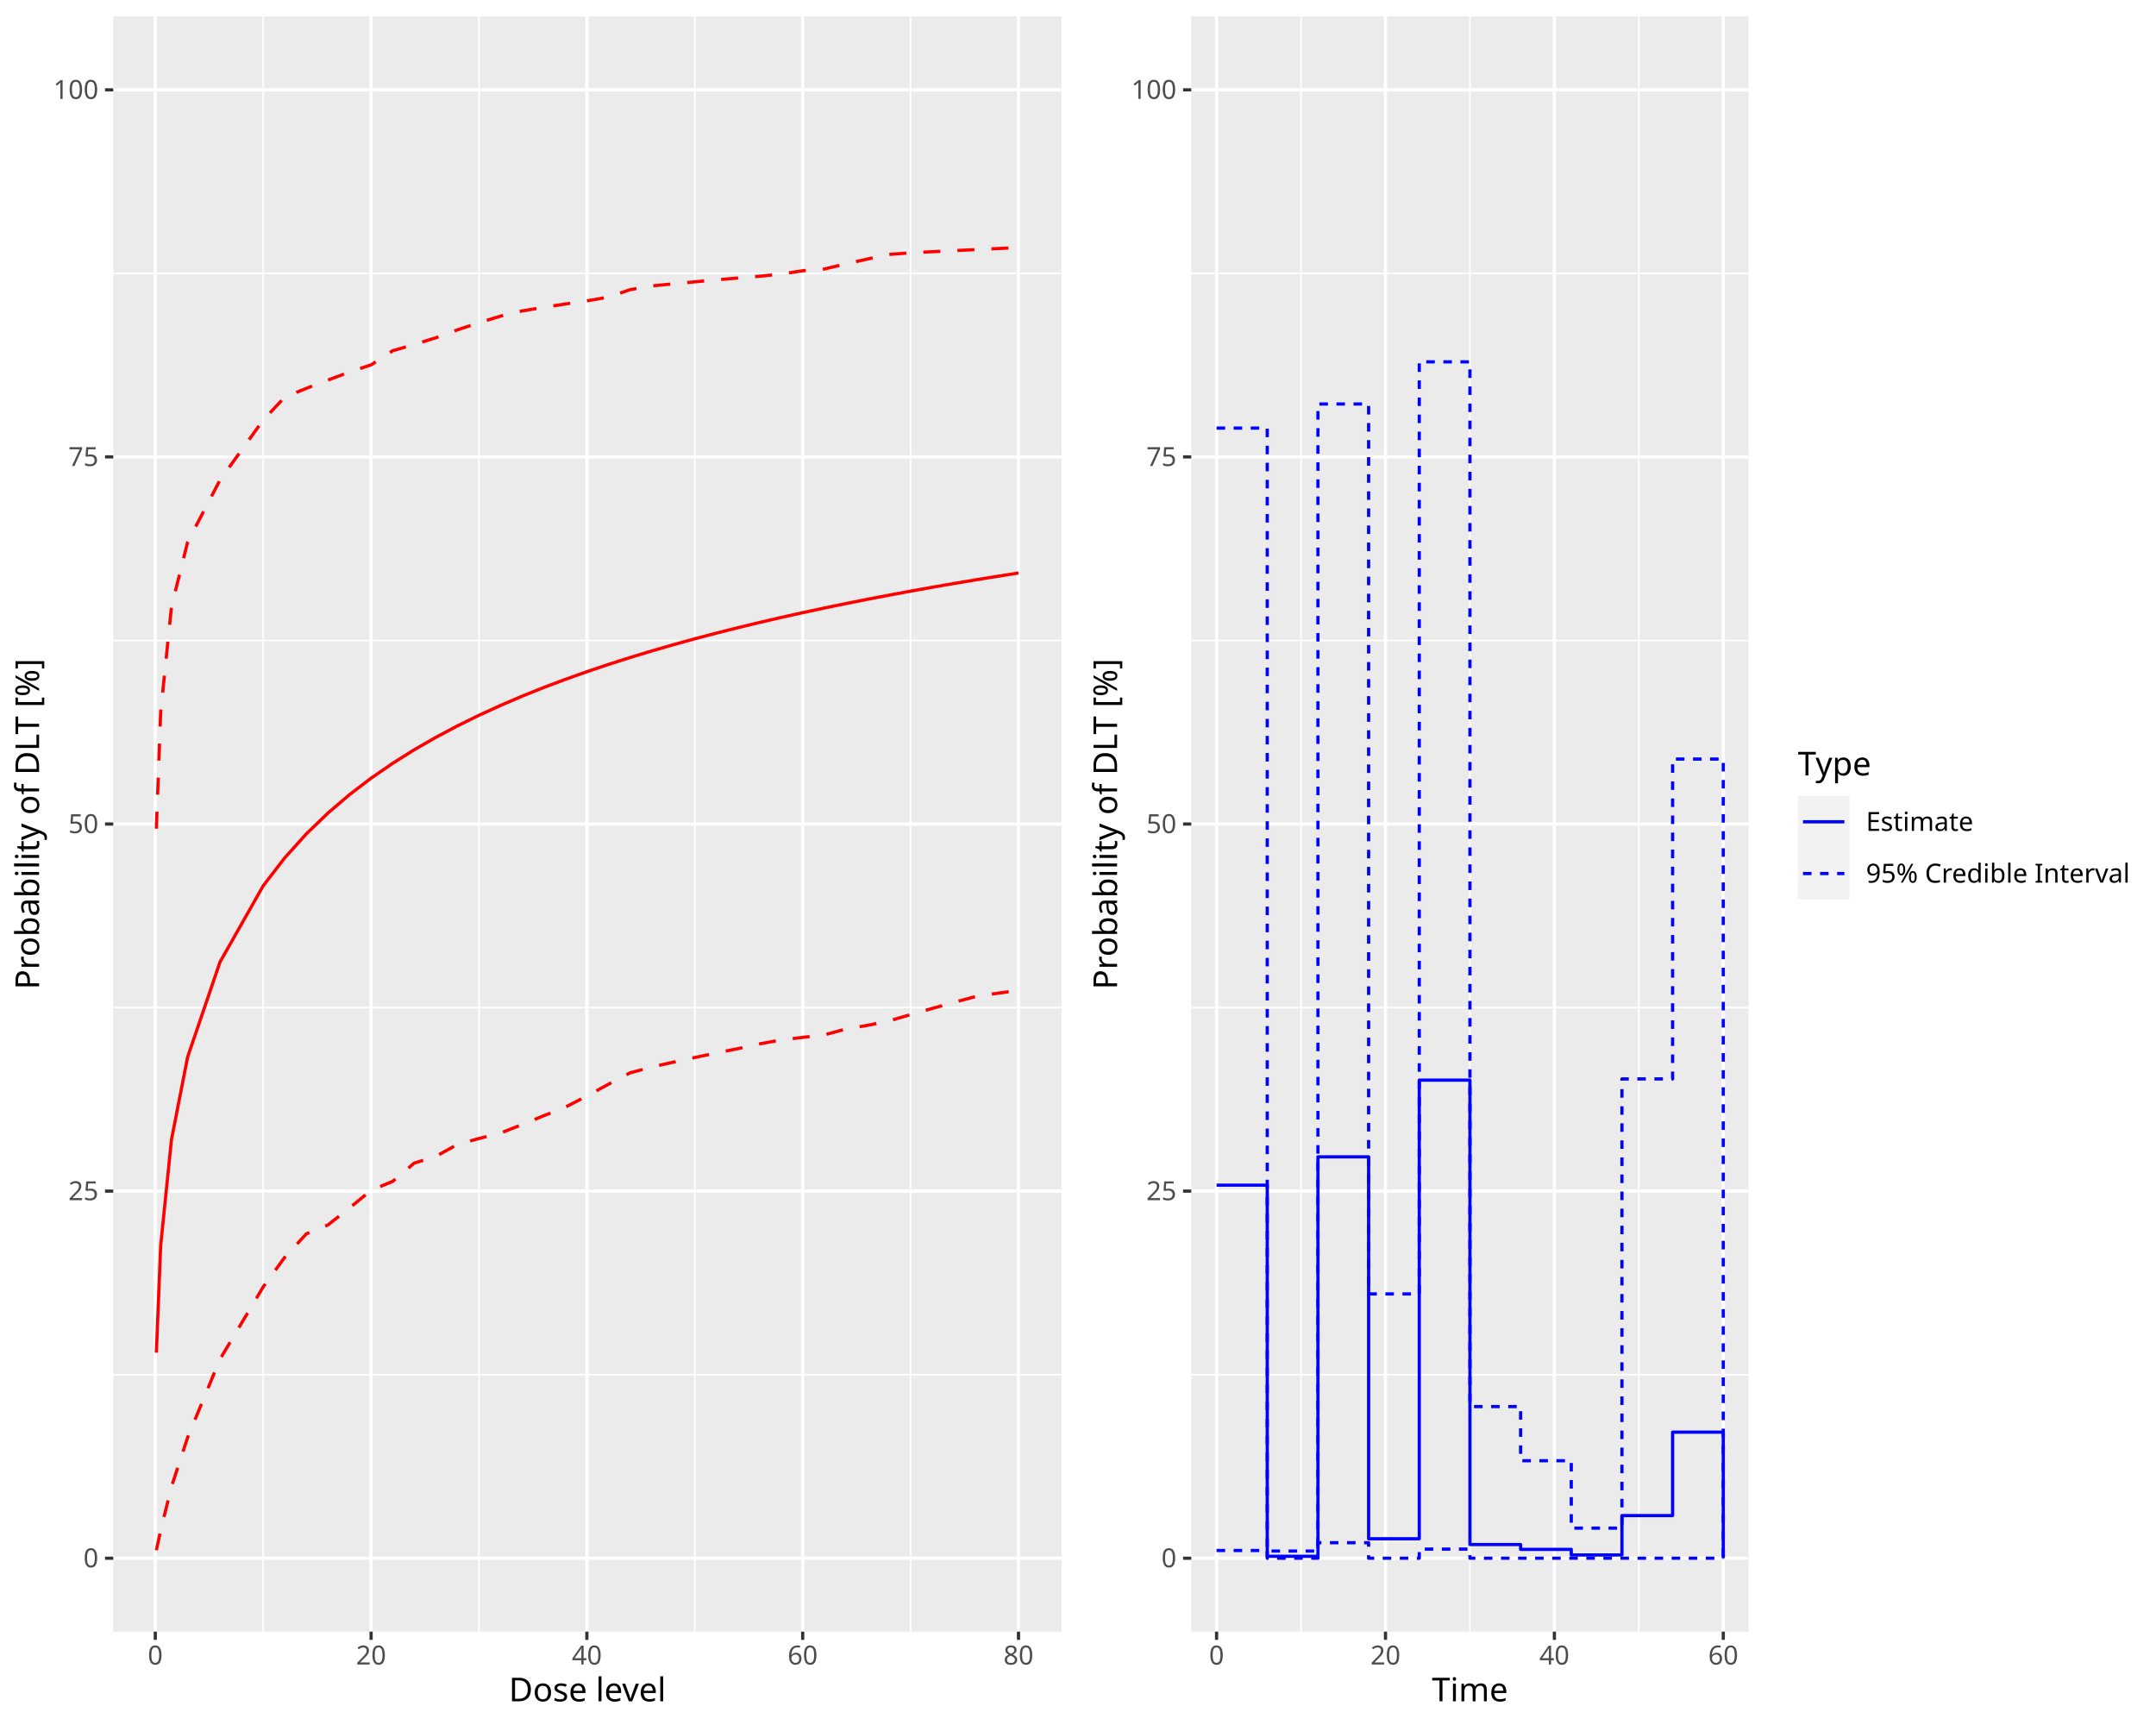
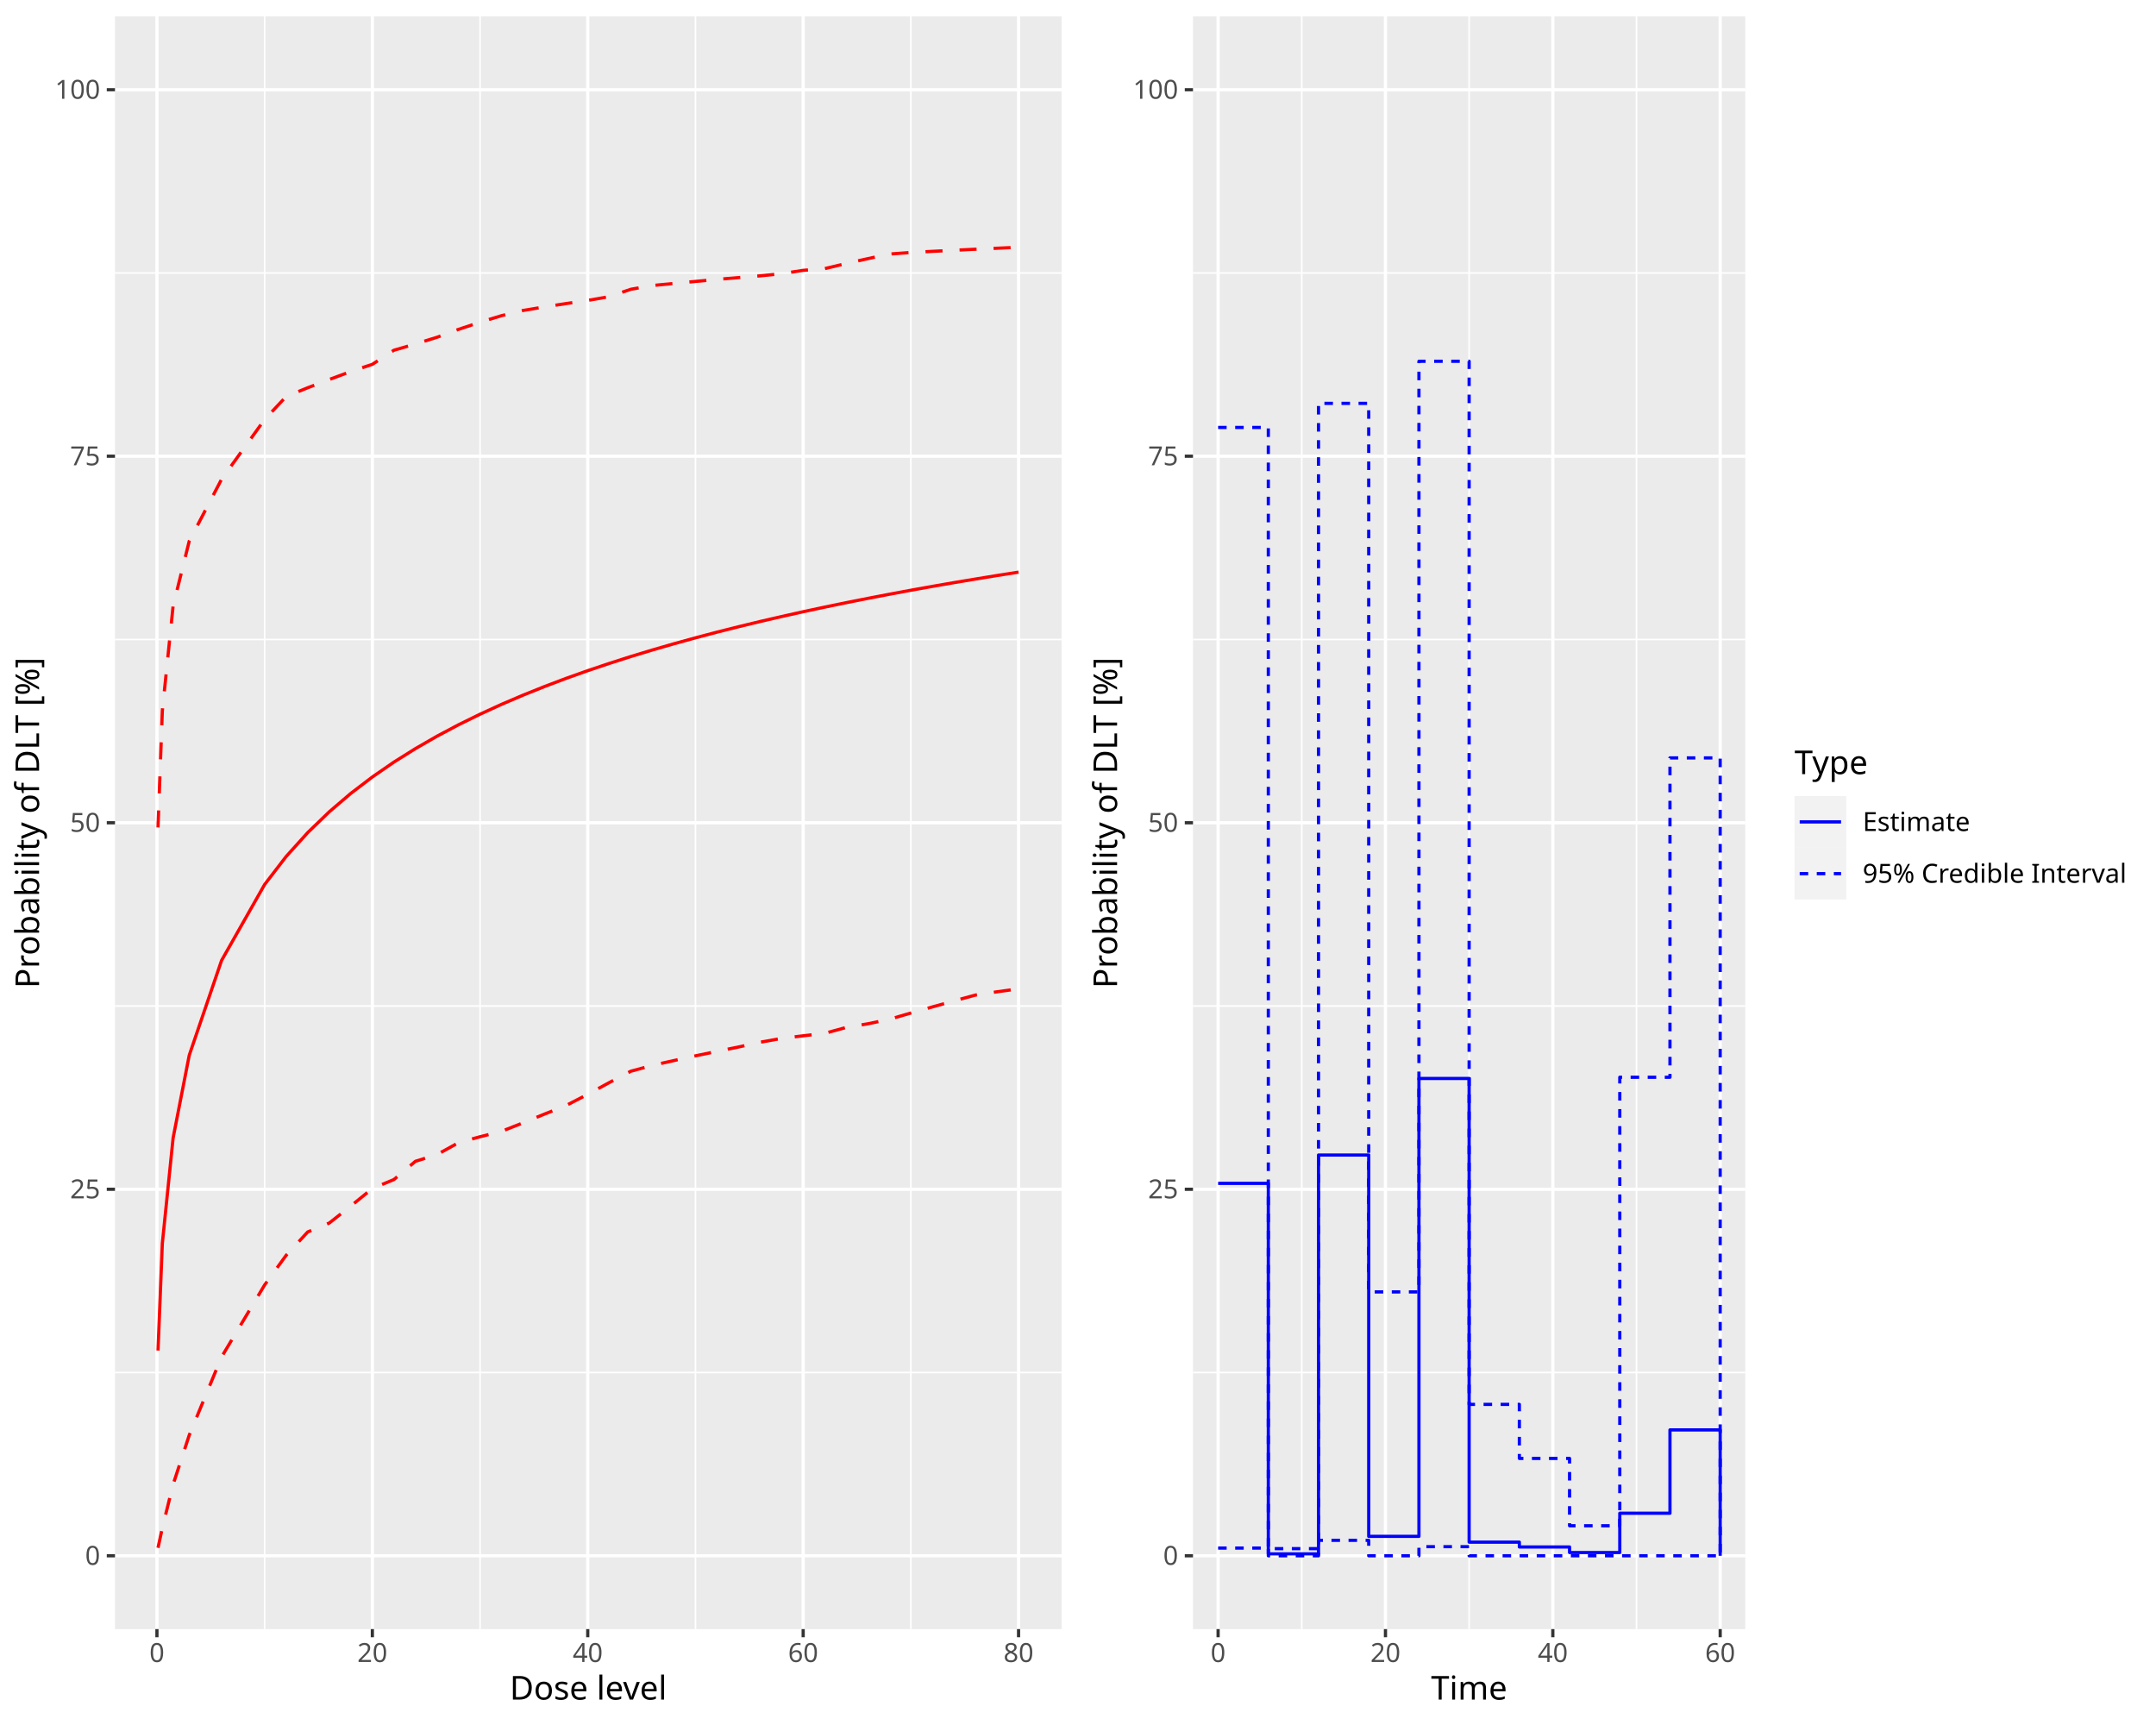
<svg xmlns="http://www.w3.org/2000/svg" class="svglite" data-engine-version="2.0" width="720.00pt" height="576.00pt" viewBox="0 0 720.00 576.00">
  <defs>
    <style type="text/css">
    .svglite line, .svglite polyline, .svglite polygon, .svglite path, .svglite rect, .svglite circle {
      fill: none;
      stroke: #000000;
      stroke-linecap: round;
      stroke-linejoin: round;
      stroke-miterlimit: 10.00;
    }
  </style>
  </defs>
  <rect width="100%" height="100%" style="stroke: none; fill: #FFFFFF;" />
  <defs>
    <clipPath id="cpMC4wMHw3MjAuMDB8MC4wMHw1NzYuMDA=">
      <rect x="0.00" y="0.00" width="720.00" height="576.00" />
    </clipPath>
  </defs>
  <g clip-path="url(#cpMC4wMHw3MjAuMDB8MC4wMHw1NzYuMDA=)">
</g>
  <defs>
    <clipPath id="cpMC4wMHwzNjAuMDB8MC4wMHw1NzYuMDA=">
      <rect x="0.00" y="0.00" width="360.00" height="576.00" />
    </clipPath>
  </defs>
  <g clip-path="url(#cpMC4wMHwzNjAuMDB8MC4wMHw1NzYuMDA=)">
    <rect x="0.00" y="0.00" width="360.00" height="576.00" style="stroke-width: 1.07; stroke: #FFFFFF; fill: #FFFFFF;" />
  </g>
  <g clip-path="url(#cpMC4wMHw3MjAuMDB8MC4wMHw1NzYuMDA=)">
</g>
  <defs>
-     <clipPath id="cpMzcuODJ8MzU0LjUyfDUuNDh8NTQ0Ljgy">
-       <rect x="37.82" y="5.48" width="316.70" height="539.34" />
+     <clipPath id="cpMzguNDB8MzU0LjUyfDUuNDh8NTQzLjk3">
+       <rect x="38.40" y="5.48" width="316.12" height="538.49" />
    </clipPath>
  </defs>
-   <g clip-path="url(#cpMzcuODJ8MzU0LjUyfDUuNDh8NTQ0Ljgy)">
-     <rect x="37.82" y="5.48" width="316.70" height="539.34" style="stroke-width: 1.07; stroke: none; fill: #EBEBEB;" />
-     <polyline points="37.82,459.02 354.52,459.02 " style="stroke-width: 0.53; stroke: #FFFFFF; stroke-linecap: butt;" />
-     <polyline points="37.82,336.44 354.52,336.44 " style="stroke-width: 0.53; stroke: #FFFFFF; stroke-linecap: butt;" />
-     <polyline points="37.82,213.86 354.52,213.86 " style="stroke-width: 0.53; stroke: #FFFFFF; stroke-linecap: butt;" />
-     <polyline points="37.82,91.28 354.52,91.28 " style="stroke-width: 0.53; stroke: #FFFFFF; stroke-linecap: butt;" />
-     <polyline points="87.89,544.82 87.89,5.48 " style="stroke-width: 0.53; stroke: #FFFFFF; stroke-linecap: butt;" />
-     <polyline points="159.96,544.82 159.96,5.48 " style="stroke-width: 0.53; stroke: #FFFFFF; stroke-linecap: butt;" />
-     <polyline points="232.03,544.82 232.03,5.48 " style="stroke-width: 0.53; stroke: #FFFFFF; stroke-linecap: butt;" />
-     <polyline points="304.09,544.82 304.09,5.48 " style="stroke-width: 0.53; stroke: #FFFFFF; stroke-linecap: butt;" />
-     <polyline points="37.82,520.31 354.52,520.31 " style="stroke-width: 1.07; stroke: #FFFFFF; stroke-linecap: butt;" />
-     <polyline points="37.82,397.73 354.52,397.73 " style="stroke-width: 1.07; stroke: #FFFFFF; stroke-linecap: butt;" />
-     <polyline points="37.82,275.15 354.52,275.15 " style="stroke-width: 1.07; stroke: #FFFFFF; stroke-linecap: butt;" />
-     <polyline points="37.82,152.57 354.52,152.57 " style="stroke-width: 1.07; stroke: #FFFFFF; stroke-linecap: butt;" />
-     <polyline points="37.82,30.00 354.52,30.00 " style="stroke-width: 1.07; stroke: #FFFFFF; stroke-linecap: butt;" />
-     <polyline points="51.86,544.82 51.86,5.48 " style="stroke-width: 1.07; stroke: #FFFFFF; stroke-linecap: butt;" />
-     <polyline points="123.93,544.82 123.93,5.48 " style="stroke-width: 1.07; stroke: #FFFFFF; stroke-linecap: butt;" />
-     <polyline points="195.99,544.82 195.99,5.48 " style="stroke-width: 1.07; stroke: #FFFFFF; stroke-linecap: butt;" />
-     <polyline points="268.06,544.82 268.06,5.48 " style="stroke-width: 1.07; stroke: #FFFFFF; stroke-linecap: butt;" />
-     <polyline points="340.13,544.82 340.13,5.48 " style="stroke-width: 1.07; stroke: #FFFFFF; stroke-linecap: butt;" />
-     <polyline points="52.22,517.63 53.66,510.99 57.26,496.46 62.67,479.96 73.48,453.82 87.89,429.72 95.10,419.81 102.31,412.00 109.51,409.03 116.72,403.34 123.93,397.46 131.13,394.48 138.34,388.37 145.55,386.13 152.75,382.15 159.96,380.16 167.17,378.33 174.37,375.50 181.58,372.56 188.79,369.70 195.99,365.97 203.20,362.04 210.41,358.24 217.61,356.30 224.82,354.68 232.03,353.11 239.23,351.60 246.44,350.15 253.65,348.56 260.85,347.26 268.06,346.40 275.27,345.57 282.47,343.60 289.68,342.39 296.89,340.89 304.09,338.79 311.30,336.74 318.51,334.73 325.71,332.78 332.92,331.69 340.13,330.70 " style="stroke-width: 1.07; stroke: #FF0000; stroke-dasharray: 5.69,5.69; stroke-linecap: butt;" />
-     <polyline points="52.22,451.68 53.66,415.85 57.26,380.56 62.67,352.91 73.48,321.22 87.89,295.80 95.10,286.43 102.31,278.44 109.51,271.49 116.72,265.34 123.93,259.84 131.13,254.88 138.34,250.35 145.55,246.21 152.75,242.39 159.96,238.84 167.17,235.55 174.37,232.46 181.58,229.57 188.79,226.85 195.99,224.29 203.20,221.86 210.41,219.56 217.61,217.37 224.82,215.29 232.03,213.30 239.23,211.41 246.44,209.59 253.65,207.85 260.85,206.18 268.06,204.58 275.27,203.03 282.47,201.55 289.68,200.11 296.89,198.73 304.09,197.40 311.30,196.10 318.51,194.85 325.71,193.64 332.92,192.47 340.13,191.33 " style="stroke-width: 1.07; stroke: #FF0000; stroke-linecap: butt;" />
-     <polyline points="52.22,276.72 53.66,237.74 57.26,202.64 62.67,180.95 73.48,160.28 87.89,140.27 95.10,132.60 102.31,129.67 109.51,126.91 116.72,124.23 123.93,121.84 131.13,117.12 138.34,115.02 145.55,112.79 152.75,110.15 159.96,107.75 167.17,105.56 174.37,103.82 181.58,102.62 188.79,101.51 195.99,100.46 203.20,99.20 210.41,96.73 217.61,95.48 224.82,94.78 232.03,94.11 239.23,93.44 246.44,92.83 253.65,92.25 260.85,91.51 268.06,90.41 275.27,89.83 282.47,88.11 289.68,86.50 296.89,84.95 304.09,84.43 311.30,84.05 318.51,83.69 325.71,83.35 332.92,83.01 340.13,82.68 " style="stroke-width: 1.07; stroke: #FF0000; stroke-dasharray: 5.69,5.69; stroke-linecap: butt;" />
+   <g clip-path="url(#cpMzguNDB8MzU0LjUyfDUuNDh8NTQzLjk3)">
+     <rect x="38.40" y="5.48" width="316.12" height="538.49" style="stroke-width: 1.07; stroke: none; fill: #EBEBEB;" />
+     <polyline points="38.40,458.30 354.52,458.30 " style="stroke-width: 0.53; stroke: #FFFFFF; stroke-linecap: butt;" />
+     <polyline points="38.40,335.92 354.52,335.92 " style="stroke-width: 0.53; stroke: #FFFFFF; stroke-linecap: butt;" />
+     <polyline points="38.40,213.53 354.52,213.53 " style="stroke-width: 0.53; stroke: #FFFFFF; stroke-linecap: butt;" />
+     <polyline points="38.40,91.15 354.52,91.15 " style="stroke-width: 0.53; stroke: #FFFFFF; stroke-linecap: butt;" />
+     <polyline points="88.38,543.97 88.38,5.48 " style="stroke-width: 0.53; stroke: #FFFFFF; stroke-linecap: butt;" />
+     <polyline points="160.32,543.97 160.32,5.48 " style="stroke-width: 0.53; stroke: #FFFFFF; stroke-linecap: butt;" />
+     <polyline points="232.25,543.97 232.25,5.48 " style="stroke-width: 0.53; stroke: #FFFFFF; stroke-linecap: butt;" />
+     <polyline points="304.18,543.97 304.18,5.48 " style="stroke-width: 0.53; stroke: #FFFFFF; stroke-linecap: butt;" />
+     <polyline points="38.40,519.50 354.52,519.50 " style="stroke-width: 1.07; stroke: #FFFFFF; stroke-linecap: butt;" />
+     <polyline points="38.40,397.11 354.52,397.11 " style="stroke-width: 1.07; stroke: #FFFFFF; stroke-linecap: butt;" />
+     <polyline points="38.40,274.73 354.52,274.73 " style="stroke-width: 1.07; stroke: #FFFFFF; stroke-linecap: butt;" />
+     <polyline points="38.40,152.34 354.52,152.34 " style="stroke-width: 1.07; stroke: #FFFFFF; stroke-linecap: butt;" />
+     <polyline points="38.40,29.96 354.52,29.96 " style="stroke-width: 1.07; stroke: #FFFFFF; stroke-linecap: butt;" />
+     <polyline points="52.41,543.97 52.41,5.48 " style="stroke-width: 1.07; stroke: #FFFFFF; stroke-linecap: butt;" />
+     <polyline points="124.35,543.97 124.35,5.48 " style="stroke-width: 1.07; stroke: #FFFFFF; stroke-linecap: butt;" />
+     <polyline points="196.28,543.97 196.28,5.48 " style="stroke-width: 1.07; stroke: #FFFFFF; stroke-linecap: butt;" />
+     <polyline points="268.22,543.97 268.22,5.48 " style="stroke-width: 1.07; stroke: #FFFFFF; stroke-linecap: butt;" />
+     <polyline points="340.15,543.97 340.15,5.48 " style="stroke-width: 1.07; stroke: #FFFFFF; stroke-linecap: butt;" />
+     <polyline points="52.77,516.83 54.21,510.19 57.81,495.68 63.20,479.21 73.99,453.11 88.38,429.05 95.57,419.15 102.77,411.36 109.96,408.39 117.15,402.71 124.35,396.85 131.54,393.87 138.74,387.77 145.93,385.53 153.12,381.56 160.32,379.57 167.51,377.75 174.70,374.92 181.90,371.98 189.09,369.12 196.28,365.40 203.48,361.48 210.67,357.69 217.86,355.74 225.06,354.13 232.25,352.56 239.44,351.06 246.64,349.60 253.83,348.02 261.02,346.73 268.22,345.87 275.41,345.04 282.60,343.07 289.80,341.86 296.99,340.36 304.18,338.26 311.38,336.22 318.57,334.22 325.76,332.26 332.96,331.17 340.15,330.18 " style="stroke-width: 1.07; stroke: #FF0000; stroke-dasharray: 5.69,5.69; stroke-linecap: butt;" />
+     <polyline points="52.77,450.97 54.21,415.20 57.81,379.97 63.20,352.36 73.99,320.72 88.38,295.34 95.57,285.99 102.77,278.01 109.96,271.07 117.15,264.93 124.35,259.44 131.54,254.48 138.74,249.97 145.93,245.83 153.12,242.01 160.32,238.48 167.51,235.18 174.70,232.11 181.90,229.22 189.09,226.50 196.28,223.94 203.48,221.52 210.67,219.22 217.86,217.04 225.06,214.96 232.25,212.98 239.44,211.08 246.64,209.27 253.83,207.53 261.02,205.87 268.22,204.26 275.41,202.72 282.60,201.24 289.80,199.81 296.99,198.43 304.18,197.09 311.38,195.80 318.57,194.55 325.76,193.35 332.96,192.17 340.15,191.04 " style="stroke-width: 1.07; stroke: #FF0000; stroke-linecap: butt;" />
+     <polyline points="52.77,276.30 54.21,237.37 57.81,202.33 63.20,180.67 73.99,160.04 88.38,140.06 95.57,132.40 102.77,129.47 109.96,126.72 117.15,124.05 124.35,121.65 131.54,116.95 138.74,114.85 145.93,112.62 153.12,109.98 160.32,107.59 167.51,105.40 174.70,103.66 181.90,102.47 189.09,101.36 196.28,100.31 203.48,99.05 210.67,96.59 217.86,95.34 225.06,94.64 232.25,93.97 239.44,93.30 246.64,92.69 253.83,92.11 261.02,91.38 268.22,90.27 275.41,89.70 282.60,87.98 289.80,86.37 296.99,84.83 304.18,84.30 311.38,83.93 318.57,83.57 325.76,83.22 332.96,82.89 340.15,82.56 " style="stroke-width: 1.07; stroke: #FF0000; stroke-dasharray: 5.69,5.69; stroke-linecap: butt;" />
  </g>
  <g clip-path="url(#cpMC4wMHw3MjAuMDB8MC4wMHw1NzYuMDA=)">
-     <text x="32.89" y="523.34" text-anchor="end" style="font-size: 8.80px; fill: #4D4D4D; font-family: sans;" textLength="4.89px" lengthAdjust="spacingAndGlyphs">0</text>
-     <text x="32.89" y="400.76" text-anchor="end" style="font-size: 8.80px; fill: #4D4D4D; font-family: sans;" textLength="9.79px" lengthAdjust="spacingAndGlyphs">25</text>
-     <text x="32.89" y="278.18" text-anchor="end" style="font-size: 8.80px; fill: #4D4D4D; font-family: sans;" textLength="9.79px" lengthAdjust="spacingAndGlyphs">50</text>
-     <text x="32.89" y="155.60" text-anchor="end" style="font-size: 8.80px; fill: #4D4D4D; font-family: sans;" textLength="9.79px" lengthAdjust="spacingAndGlyphs">75</text>
-     <text x="32.89" y="33.02" text-anchor="end" style="font-size: 8.80px; fill: #4D4D4D; font-family: sans;" textLength="14.68px" lengthAdjust="spacingAndGlyphs">100</text>
-     <polyline points="35.08,520.31 37.82,520.31 " style="stroke-width: 1.07; stroke: #333333; stroke-linecap: butt;" />
-     <polyline points="35.08,397.73 37.82,397.73 " style="stroke-width: 1.07; stroke: #333333; stroke-linecap: butt;" />
-     <polyline points="35.08,275.15 37.82,275.15 " style="stroke-width: 1.07; stroke: #333333; stroke-linecap: butt;" />
-     <polyline points="35.08,152.57 37.82,152.57 " style="stroke-width: 1.07; stroke: #333333; stroke-linecap: butt;" />
-     <polyline points="35.08,30.00 37.82,30.00 " style="stroke-width: 1.07; stroke: #333333; stroke-linecap: butt;" />
-     <polyline points="51.86,547.56 51.86,544.82 " style="stroke-width: 1.07; stroke: #333333; stroke-linecap: butt;" />
-     <polyline points="123.93,547.56 123.93,544.82 " style="stroke-width: 1.07; stroke: #333333; stroke-linecap: butt;" />
-     <polyline points="195.99,547.56 195.99,544.82 " style="stroke-width: 1.07; stroke: #333333; stroke-linecap: butt;" />
-     <polyline points="268.06,547.56 268.06,544.82 " style="stroke-width: 1.07; stroke: #333333; stroke-linecap: butt;" />
-     <polyline points="340.13,547.56 340.13,544.82 " style="stroke-width: 1.07; stroke: #333333; stroke-linecap: butt;" />
-     <text x="51.86" y="555.81" text-anchor="middle" style="font-size: 8.80px; fill: #4D4D4D; font-family: sans;" textLength="4.89px" lengthAdjust="spacingAndGlyphs">0</text>
-     <text x="123.93" y="555.81" text-anchor="middle" style="font-size: 8.80px; fill: #4D4D4D; font-family: sans;" textLength="9.79px" lengthAdjust="spacingAndGlyphs">20</text>
-     <text x="195.99" y="555.81" text-anchor="middle" style="font-size: 8.80px; fill: #4D4D4D; font-family: sans;" textLength="9.79px" lengthAdjust="spacingAndGlyphs">40</text>
-     <text x="268.06" y="555.81" text-anchor="middle" style="font-size: 8.80px; fill: #4D4D4D; font-family: sans;" textLength="9.79px" lengthAdjust="spacingAndGlyphs">60</text>
-     <text x="340.13" y="555.81" text-anchor="middle" style="font-size: 8.80px; fill: #4D4D4D; font-family: sans;" textLength="9.79px" lengthAdjust="spacingAndGlyphs">80</text>
-     <text x="196.17" y="568.10" text-anchor="middle" style="font-size: 11.00px; font-family: sans;" textLength="51.37px" lengthAdjust="spacingAndGlyphs">Dose level</text>
-     <text transform="translate(13.05,275.15) rotate(-90)" text-anchor="middle" style="font-size: 11.00px; font-family: sans;" textLength="106.38px" lengthAdjust="spacingAndGlyphs">Probability of DLT [%]</text>
+     <text x="33.47" y="522.52" text-anchor="end" style="font-size: 8.80px; fill: #4D4D4D; font-family: sans;" textLength="4.89px" lengthAdjust="spacingAndGlyphs">0</text>
+     <text x="33.47" y="400.14" text-anchor="end" style="font-size: 8.80px; fill: #4D4D4D; font-family: sans;" textLength="9.79px" lengthAdjust="spacingAndGlyphs">25</text>
+     <text x="33.47" y="277.75" text-anchor="end" style="font-size: 8.80px; fill: #4D4D4D; font-family: sans;" textLength="9.79px" lengthAdjust="spacingAndGlyphs">50</text>
+     <text x="33.47" y="155.37" text-anchor="end" style="font-size: 8.80px; fill: #4D4D4D; font-family: sans;" textLength="9.79px" lengthAdjust="spacingAndGlyphs">75</text>
+     <text x="33.47" y="32.98" text-anchor="end" style="font-size: 8.80px; fill: #4D4D4D; font-family: sans;" textLength="14.68px" lengthAdjust="spacingAndGlyphs">100</text>
+     <polyline points="35.66,519.50 38.40,519.50 " style="stroke-width: 1.07; stroke: #333333; stroke-linecap: butt;" />
+     <polyline points="35.66,397.11 38.40,397.11 " style="stroke-width: 1.07; stroke: #333333; stroke-linecap: butt;" />
+     <polyline points="35.66,274.73 38.40,274.73 " style="stroke-width: 1.07; stroke: #333333; stroke-linecap: butt;" />
+     <polyline points="35.66,152.34 38.40,152.34 " style="stroke-width: 1.07; stroke: #333333; stroke-linecap: butt;" />
+     <polyline points="35.66,29.96 38.40,29.96 " style="stroke-width: 1.07; stroke: #333333; stroke-linecap: butt;" />
+     <polyline points="52.41,546.71 52.41,543.97 " style="stroke-width: 1.07; stroke: #333333; stroke-linecap: butt;" />
+     <polyline points="124.35,546.71 124.35,543.97 " style="stroke-width: 1.07; stroke: #333333; stroke-linecap: butt;" />
+     <polyline points="196.28,546.71 196.28,543.97 " style="stroke-width: 1.07; stroke: #333333; stroke-linecap: butt;" />
+     <polyline points="268.22,546.71 268.22,543.97 " style="stroke-width: 1.07; stroke: #333333; stroke-linecap: butt;" />
+     <polyline points="340.15,546.71 340.15,543.97 " style="stroke-width: 1.07; stroke: #333333; stroke-linecap: butt;" />
+     <text x="52.41" y="554.96" text-anchor="middle" style="font-size: 8.80px; fill: #4D4D4D; font-family: sans;" textLength="4.89px" lengthAdjust="spacingAndGlyphs">0</text>
+     <text x="124.35" y="554.96" text-anchor="middle" style="font-size: 8.80px; fill: #4D4D4D; font-family: sans;" textLength="9.79px" lengthAdjust="spacingAndGlyphs">20</text>
+     <text x="196.28" y="554.96" text-anchor="middle" style="font-size: 8.80px; fill: #4D4D4D; font-family: sans;" textLength="9.79px" lengthAdjust="spacingAndGlyphs">40</text>
+     <text x="268.22" y="554.96" text-anchor="middle" style="font-size: 8.80px; fill: #4D4D4D; font-family: sans;" textLength="9.79px" lengthAdjust="spacingAndGlyphs">60</text>
+     <text x="340.15" y="554.96" text-anchor="middle" style="font-size: 8.80px; fill: #4D4D4D; font-family: sans;" textLength="9.79px" lengthAdjust="spacingAndGlyphs">80</text>
+     <text x="196.46" y="567.52" text-anchor="middle" style="font-size: 11.00px; font-family: sans;" textLength="51.37px" lengthAdjust="spacingAndGlyphs">Dose level</text>
+     <text transform="translate(13.05,274.73) rotate(-90)" text-anchor="middle" style="font-size: 11.00px; font-family: sans;" textLength="106.38px" lengthAdjust="spacingAndGlyphs">Probability of DLT [%]</text>
  </g>
  <defs>
    <clipPath id="cpMzYwLjAwfDcyMC4wMHwwLjAwfDU3Ni4wMA==">
      <rect x="360.00" y="0.00" width="360.00" height="576.00" />
    </clipPath>
  </defs>
  <g clip-path="url(#cpMzYwLjAwfDcyMC4wMHwwLjAwfDU3Ni4wMA==)">
    <rect x="360.00" y="0.00" width="360.00" height="576.00" style="stroke-width: 1.07; stroke: #FFFFFF; fill: #FFFFFF;" />
  </g>
  <g clip-path="url(#cpMC4wMHw3MjAuMDB8MC4wMHw1NzYuMDA=)">
</g>
  <defs>
-     <clipPath id="cpMzk3LjgyfDU4My45NXw1LjQ4fDU0NC44Mg==">
-       <rect x="397.82" y="5.48" width="186.12" height="539.34" />
+     <clipPath id="cpMzk4LjQwfDU4Mi44NHw1LjQ4fDU0My45Nw==">
+       <rect x="398.40" y="5.48" width="184.44" height="538.49" />
    </clipPath>
  </defs>
-   <g clip-path="url(#cpMzk3LjgyfDU4My45NXw1LjQ4fDU0NC44Mg==)">
-     <rect x="397.82" y="5.48" width="186.12" height="539.34" style="stroke-width: 1.07; stroke: none; fill: #EBEBEB;" />
-     <polyline points="397.82,459.02 583.95,459.02 " style="stroke-width: 0.53; stroke: #FFFFFF; stroke-linecap: butt;" />
-     <polyline points="397.82,336.44 583.95,336.44 " style="stroke-width: 0.53; stroke: #FFFFFF; stroke-linecap: butt;" />
-     <polyline points="397.82,213.86 583.95,213.86 " style="stroke-width: 0.53; stroke: #FFFFFF; stroke-linecap: butt;" />
-     <polyline points="397.82,91.28 583.95,91.28 " style="stroke-width: 0.53; stroke: #FFFFFF; stroke-linecap: butt;" />
-     <polyline points="434.49,544.82 434.49,5.48 " style="stroke-width: 0.53; stroke: #FFFFFF; stroke-linecap: butt;" />
-     <polyline points="490.89,544.82 490.89,5.48 " style="stroke-width: 0.53; stroke: #FFFFFF; stroke-linecap: butt;" />
-     <polyline points="547.29,544.82 547.29,5.48 " style="stroke-width: 0.53; stroke: #FFFFFF; stroke-linecap: butt;" />
-     <polyline points="397.82,520.31 583.95,520.31 " style="stroke-width: 1.07; stroke: #FFFFFF; stroke-linecap: butt;" />
-     <polyline points="397.82,397.73 583.95,397.73 " style="stroke-width: 1.07; stroke: #FFFFFF; stroke-linecap: butt;" />
-     <polyline points="397.82,275.15 583.95,275.15 " style="stroke-width: 1.07; stroke: #FFFFFF; stroke-linecap: butt;" />
-     <polyline points="397.82,152.57 583.95,152.57 " style="stroke-width: 1.07; stroke: #FFFFFF; stroke-linecap: butt;" />
-     <polyline points="397.82,30.00 583.95,30.00 " style="stroke-width: 1.07; stroke: #FFFFFF; stroke-linecap: butt;" />
-     <polyline points="406.28,544.82 406.28,5.48 " style="stroke-width: 1.07; stroke: #FFFFFF; stroke-linecap: butt;" />
-     <polyline points="462.69,544.82 462.69,5.48 " style="stroke-width: 1.07; stroke: #FFFFFF; stroke-linecap: butt;" />
-     <polyline points="519.09,544.82 519.09,5.48 " style="stroke-width: 1.07; stroke: #FFFFFF; stroke-linecap: butt;" />
-     <polyline points="575.49,544.82 575.49,5.48 " style="stroke-width: 1.07; stroke: #FFFFFF; stroke-linecap: butt;" />
-     <polyline points="406.28,517.73 423.20,517.73 423.20,520.31 440.13,520.31 440.13,515.14 457.05,515.14 457.05,520.31 473.97,520.31 473.97,517.26 490.89,517.26 490.89,520.31 507.81,520.31 507.81,520.31 524.73,520.31 524.73,520.31 541.65,520.31 541.65,520.31 558.57,520.31 558.57,520.31 575.49,520.31 575.49,520.31 " style="stroke-width: 1.07; stroke: #0000FF; stroke-dasharray: 2.85,2.85; stroke-linecap: butt;" />
-     <polyline points="406.28,395.74 423.20,395.74 423.20,519.66 440.13,519.66 440.13,386.28 457.05,386.28 457.05,513.81 473.97,513.81 473.97,360.67 490.89,360.67 490.89,515.74 507.81,515.74 507.81,517.36 524.73,517.36 524.73,519.22 541.65,519.22 541.65,506.07 558.57,506.07 558.57,478.21 575.49,478.21 575.49,520.31 " style="stroke-width: 1.07; stroke: #0000FF; stroke-linecap: butt;" />
-     <polyline points="406.28,142.95 423.20,142.95 423.20,517.91 440.13,517.91 440.13,134.90 457.05,134.90 457.05,432.06 473.97,432.06 473.97,120.82 490.89,120.82 490.89,469.67 507.81,469.67 507.81,487.75 524.73,487.75 524.73,510.26 541.65,510.26 541.65,360.27 558.57,360.27 558.57,253.46 575.49,253.46 575.49,520.31 " style="stroke-width: 1.07; stroke: #0000FF; stroke-dasharray: 2.85,2.85; stroke-linecap: butt;" />
+   <g clip-path="url(#cpMzk4LjQwfDU4Mi44NHw1LjQ4fDU0My45Nw==)">
+     <rect x="398.40" y="5.48" width="184.44" height="538.49" style="stroke-width: 1.07; stroke: none; fill: #EBEBEB;" />
+     <polyline points="398.40,458.30 582.84,458.30 " style="stroke-width: 0.53; stroke: #FFFFFF; stroke-linecap: butt;" />
+     <polyline points="398.40,335.92 582.84,335.92 " style="stroke-width: 0.53; stroke: #FFFFFF; stroke-linecap: butt;" />
+     <polyline points="398.40,213.53 582.84,213.53 " style="stroke-width: 0.53; stroke: #FFFFFF; stroke-linecap: butt;" />
+     <polyline points="398.40,91.15 582.84,91.15 " style="stroke-width: 0.53; stroke: #FFFFFF; stroke-linecap: butt;" />
+     <polyline points="434.73,543.97 434.73,5.48 " style="stroke-width: 0.53; stroke: #FFFFFF; stroke-linecap: butt;" />
+     <polyline points="490.62,543.97 490.62,5.48 " style="stroke-width: 0.53; stroke: #FFFFFF; stroke-linecap: butt;" />
+     <polyline points="546.51,543.97 546.51,5.48 " style="stroke-width: 0.53; stroke: #FFFFFF; stroke-linecap: butt;" />
+     <polyline points="398.40,519.50 582.84,519.50 " style="stroke-width: 1.07; stroke: #FFFFFF; stroke-linecap: butt;" />
+     <polyline points="398.40,397.11 582.84,397.11 " style="stroke-width: 1.07; stroke: #FFFFFF; stroke-linecap: butt;" />
+     <polyline points="398.40,274.73 582.84,274.73 " style="stroke-width: 1.07; stroke: #FFFFFF; stroke-linecap: butt;" />
+     <polyline points="398.40,152.34 582.84,152.34 " style="stroke-width: 1.07; stroke: #FFFFFF; stroke-linecap: butt;" />
+     <polyline points="398.40,29.96 582.84,29.96 " style="stroke-width: 1.07; stroke: #FFFFFF; stroke-linecap: butt;" />
+     <polyline points="406.79,543.97 406.79,5.48 " style="stroke-width: 1.07; stroke: #FFFFFF; stroke-linecap: butt;" />
+     <polyline points="462.68,543.97 462.68,5.48 " style="stroke-width: 1.07; stroke: #FFFFFF; stroke-linecap: butt;" />
+     <polyline points="518.57,543.97 518.57,5.48 " style="stroke-width: 1.07; stroke: #FFFFFF; stroke-linecap: butt;" />
+     <polyline points="574.46,543.97 574.46,5.48 " style="stroke-width: 1.07; stroke: #FFFFFF; stroke-linecap: butt;" />
+     <polyline points="406.79,516.92 423.56,516.92 423.56,519.50 440.32,519.50 440.32,514.34 457.09,514.34 457.09,519.50 473.86,519.50 473.86,516.45 490.62,516.45 490.62,519.50 507.39,519.50 507.39,519.50 524.16,519.50 524.16,519.50 540.93,519.50 540.93,519.50 557.69,519.50 557.69,519.50 574.46,519.50 574.46,519.50 " style="stroke-width: 1.07; stroke: #0000FF; stroke-dasharray: 2.85,2.85; stroke-linecap: butt;" />
+     <polyline points="406.79,395.13 423.56,395.13 423.56,518.85 440.32,518.85 440.32,385.68 457.09,385.68 457.09,513.01 473.86,513.01 473.86,360.11 490.62,360.11 490.62,514.94 507.39,514.94 507.39,516.55 524.16,516.55 524.16,518.41 540.93,518.41 540.93,505.29 557.69,505.29 557.69,477.46 574.46,477.46 574.46,519.50 " style="stroke-width: 1.07; stroke: #0000FF; stroke-linecap: butt;" />
+     <polyline points="406.79,142.73 423.56,142.73 423.56,517.11 440.32,517.11 440.32,134.69 457.09,134.69 457.09,431.39 473.86,431.39 473.86,120.64 490.62,120.64 490.62,468.94 507.39,468.94 507.39,486.99 524.16,486.99 524.16,509.47 540.93,509.47 540.93,359.71 557.69,359.71 557.69,253.07 574.46,253.07 574.46,519.50 " style="stroke-width: 1.07; stroke: #0000FF; stroke-dasharray: 2.85,2.85; stroke-linecap: butt;" />
  </g>
  <g clip-path="url(#cpMC4wMHw3MjAuMDB8MC4wMHw1NzYuMDA=)">
-     <text x="392.89" y="523.34" text-anchor="end" style="font-size: 8.80px; fill: #4D4D4D; font-family: sans;" textLength="4.89px" lengthAdjust="spacingAndGlyphs">0</text>
-     <text x="392.89" y="400.76" text-anchor="end" style="font-size: 8.80px; fill: #4D4D4D; font-family: sans;" textLength="9.79px" lengthAdjust="spacingAndGlyphs">25</text>
-     <text x="392.89" y="278.18" text-anchor="end" style="font-size: 8.80px; fill: #4D4D4D; font-family: sans;" textLength="9.79px" lengthAdjust="spacingAndGlyphs">50</text>
-     <text x="392.89" y="155.60" text-anchor="end" style="font-size: 8.80px; fill: #4D4D4D; font-family: sans;" textLength="9.79px" lengthAdjust="spacingAndGlyphs">75</text>
-     <text x="392.89" y="33.02" text-anchor="end" style="font-size: 8.80px; fill: #4D4D4D; font-family: sans;" textLength="14.68px" lengthAdjust="spacingAndGlyphs">100</text>
-     <polyline points="395.08,520.31 397.82,520.31 " style="stroke-width: 1.07; stroke: #333333; stroke-linecap: butt;" />
-     <polyline points="395.08,397.73 397.82,397.73 " style="stroke-width: 1.07; stroke: #333333; stroke-linecap: butt;" />
-     <polyline points="395.08,275.15 397.82,275.15 " style="stroke-width: 1.07; stroke: #333333; stroke-linecap: butt;" />
-     <polyline points="395.08,152.57 397.82,152.57 " style="stroke-width: 1.07; stroke: #333333; stroke-linecap: butt;" />
-     <polyline points="395.08,30.00 397.82,30.00 " style="stroke-width: 1.07; stroke: #333333; stroke-linecap: butt;" />
-     <polyline points="406.28,547.56 406.28,544.82 " style="stroke-width: 1.07; stroke: #333333; stroke-linecap: butt;" />
-     <polyline points="462.69,547.56 462.69,544.82 " style="stroke-width: 1.07; stroke: #333333; stroke-linecap: butt;" />
-     <polyline points="519.09,547.56 519.09,544.82 " style="stroke-width: 1.07; stroke: #333333; stroke-linecap: butt;" />
-     <polyline points="575.49,547.56 575.49,544.82 " style="stroke-width: 1.07; stroke: #333333; stroke-linecap: butt;" />
-     <text x="406.28" y="555.81" text-anchor="middle" style="font-size: 8.80px; fill: #4D4D4D; font-family: sans;" textLength="4.89px" lengthAdjust="spacingAndGlyphs">0</text>
-     <text x="462.69" y="555.81" text-anchor="middle" style="font-size: 8.80px; fill: #4D4D4D; font-family: sans;" textLength="9.79px" lengthAdjust="spacingAndGlyphs">20</text>
-     <text x="519.09" y="555.81" text-anchor="middle" style="font-size: 8.80px; fill: #4D4D4D; font-family: sans;" textLength="9.79px" lengthAdjust="spacingAndGlyphs">40</text>
-     <text x="575.49" y="555.81" text-anchor="middle" style="font-size: 8.80px; fill: #4D4D4D; font-family: sans;" textLength="9.79px" lengthAdjust="spacingAndGlyphs">60</text>
-     <text x="490.89" y="568.10" text-anchor="middle" style="font-size: 11.00px; font-family: sans;" textLength="24.45px" lengthAdjust="spacingAndGlyphs">Time</text>
-     <text transform="translate(373.05,275.15) rotate(-90)" text-anchor="middle" style="font-size: 11.00px; font-family: sans;" textLength="106.38px" lengthAdjust="spacingAndGlyphs">Probability of DLT [%]</text>
-     <rect x="594.91" y="244.49" width="119.61" height="61.32" style="stroke-width: 1.07; stroke: none; fill: #FFFFFF;" />
-     <text x="600.39" y="258.92" style="font-size: 11.00px; font-family: sans;" textLength="24.46px" lengthAdjust="spacingAndGlyphs">Type</text>
-     <rect x="600.39" y="265.77" width="17.28" height="17.28" style="stroke-width: 1.07; stroke: none; fill: #F2F2F2;" />
-     <line x1="602.11" y1="274.41" x2="615.94" y2="274.41" style="stroke-width: 1.07; stroke: #0000FF; stroke-linecap: butt;" />
-     <rect x="600.39" y="283.05" width="17.28" height="17.28" style="stroke-width: 1.07; stroke: none; fill: #F2F2F2;" />
-     <line x1="602.11" y1="291.69" x2="615.94" y2="291.69" style="stroke-width: 1.07; stroke: #0000FF; stroke-dasharray: 2.85,2.85; stroke-linecap: butt;" />
-     <text x="623.15" y="277.44" style="font-size: 8.80px; font-family: sans;" textLength="34.24px" lengthAdjust="spacingAndGlyphs">Estimate</text>
-     <text x="623.15" y="294.72" style="font-size: 8.80px; font-family: sans;" textLength="84.14px" lengthAdjust="spacingAndGlyphs">95% Credible Interval</text>
+     <text x="393.47" y="522.52" text-anchor="end" style="font-size: 8.80px; fill: #4D4D4D; font-family: sans;" textLength="4.89px" lengthAdjust="spacingAndGlyphs">0</text>
+     <text x="393.47" y="400.14" text-anchor="end" style="font-size: 8.80px; fill: #4D4D4D; font-family: sans;" textLength="9.79px" lengthAdjust="spacingAndGlyphs">25</text>
+     <text x="393.47" y="277.75" text-anchor="end" style="font-size: 8.80px; fill: #4D4D4D; font-family: sans;" textLength="9.79px" lengthAdjust="spacingAndGlyphs">50</text>
+     <text x="393.47" y="155.37" text-anchor="end" style="font-size: 8.80px; fill: #4D4D4D; font-family: sans;" textLength="9.79px" lengthAdjust="spacingAndGlyphs">75</text>
+     <text x="393.47" y="32.98" text-anchor="end" style="font-size: 8.80px; fill: #4D4D4D; font-family: sans;" textLength="14.68px" lengthAdjust="spacingAndGlyphs">100</text>
+     <polyline points="395.66,519.50 398.40,519.50 " style="stroke-width: 1.07; stroke: #333333; stroke-linecap: butt;" />
+     <polyline points="395.66,397.11 398.40,397.11 " style="stroke-width: 1.07; stroke: #333333; stroke-linecap: butt;" />
+     <polyline points="395.66,274.73 398.40,274.73 " style="stroke-width: 1.07; stroke: #333333; stroke-linecap: butt;" />
+     <polyline points="395.66,152.34 398.40,152.34 " style="stroke-width: 1.07; stroke: #333333; stroke-linecap: butt;" />
+     <polyline points="395.66,29.96 398.40,29.96 " style="stroke-width: 1.07; stroke: #333333; stroke-linecap: butt;" />
+     <polyline points="406.79,546.71 406.79,543.97 " style="stroke-width: 1.07; stroke: #333333; stroke-linecap: butt;" />
+     <polyline points="462.68,546.71 462.68,543.97 " style="stroke-width: 1.07; stroke: #333333; stroke-linecap: butt;" />
+     <polyline points="518.57,546.71 518.57,543.97 " style="stroke-width: 1.07; stroke: #333333; stroke-linecap: butt;" />
+     <polyline points="574.46,546.71 574.46,543.97 " style="stroke-width: 1.07; stroke: #333333; stroke-linecap: butt;" />
+     <text x="406.79" y="554.96" text-anchor="middle" style="font-size: 8.80px; fill: #4D4D4D; font-family: sans;" textLength="4.89px" lengthAdjust="spacingAndGlyphs">0</text>
+     <text x="462.68" y="554.96" text-anchor="middle" style="font-size: 8.80px; fill: #4D4D4D; font-family: sans;" textLength="9.79px" lengthAdjust="spacingAndGlyphs">20</text>
+     <text x="518.57" y="554.96" text-anchor="middle" style="font-size: 8.80px; fill: #4D4D4D; font-family: sans;" textLength="9.79px" lengthAdjust="spacingAndGlyphs">40</text>
+     <text x="574.46" y="554.96" text-anchor="middle" style="font-size: 8.80px; fill: #4D4D4D; font-family: sans;" textLength="9.79px" lengthAdjust="spacingAndGlyphs">60</text>
+     <text x="490.62" y="567.52" text-anchor="middle" style="font-size: 11.00px; font-family: sans;" textLength="24.45px" lengthAdjust="spacingAndGlyphs">Time</text>
+     <text transform="translate(373.05,274.73) rotate(-90)" text-anchor="middle" style="font-size: 11.00px; font-family: sans;" textLength="106.38px" lengthAdjust="spacingAndGlyphs">Probability of DLT [%]</text>
+     <rect x="593.80" y="243.60" width="120.72" height="62.25" style="stroke-width: 1.07; stroke: none; fill: #FFFFFF;" />
+     <text x="599.28" y="258.49" style="font-size: 11.00px; font-family: sans;" textLength="24.46px" lengthAdjust="spacingAndGlyphs">Type</text>
+     <rect x="599.28" y="265.81" width="17.28" height="17.28" style="stroke-width: 1.07; stroke: none; fill: #F2F2F2;" />
+     <line x1="601.01" y1="274.45" x2="614.83" y2="274.45" style="stroke-width: 1.07; stroke: #0000FF; stroke-linecap: butt;" />
+     <rect x="599.28" y="283.09" width="17.28" height="17.28" style="stroke-width: 1.07; stroke: none; fill: #F2F2F2;" />
+     <line x1="601.01" y1="291.73" x2="614.83" y2="291.73" style="stroke-width: 1.07; stroke: #0000FF; stroke-dasharray: 2.85,2.85; stroke-linecap: butt;" />
+     <text x="622.04" y="277.48" style="font-size: 8.80px; font-family: sans;" textLength="34.24px" lengthAdjust="spacingAndGlyphs">Estimate</text>
+     <text x="622.04" y="294.76" style="font-size: 8.80px; font-family: sans;" textLength="84.14px" lengthAdjust="spacingAndGlyphs">95% Credible Interval</text>
  </g>
</svg>
